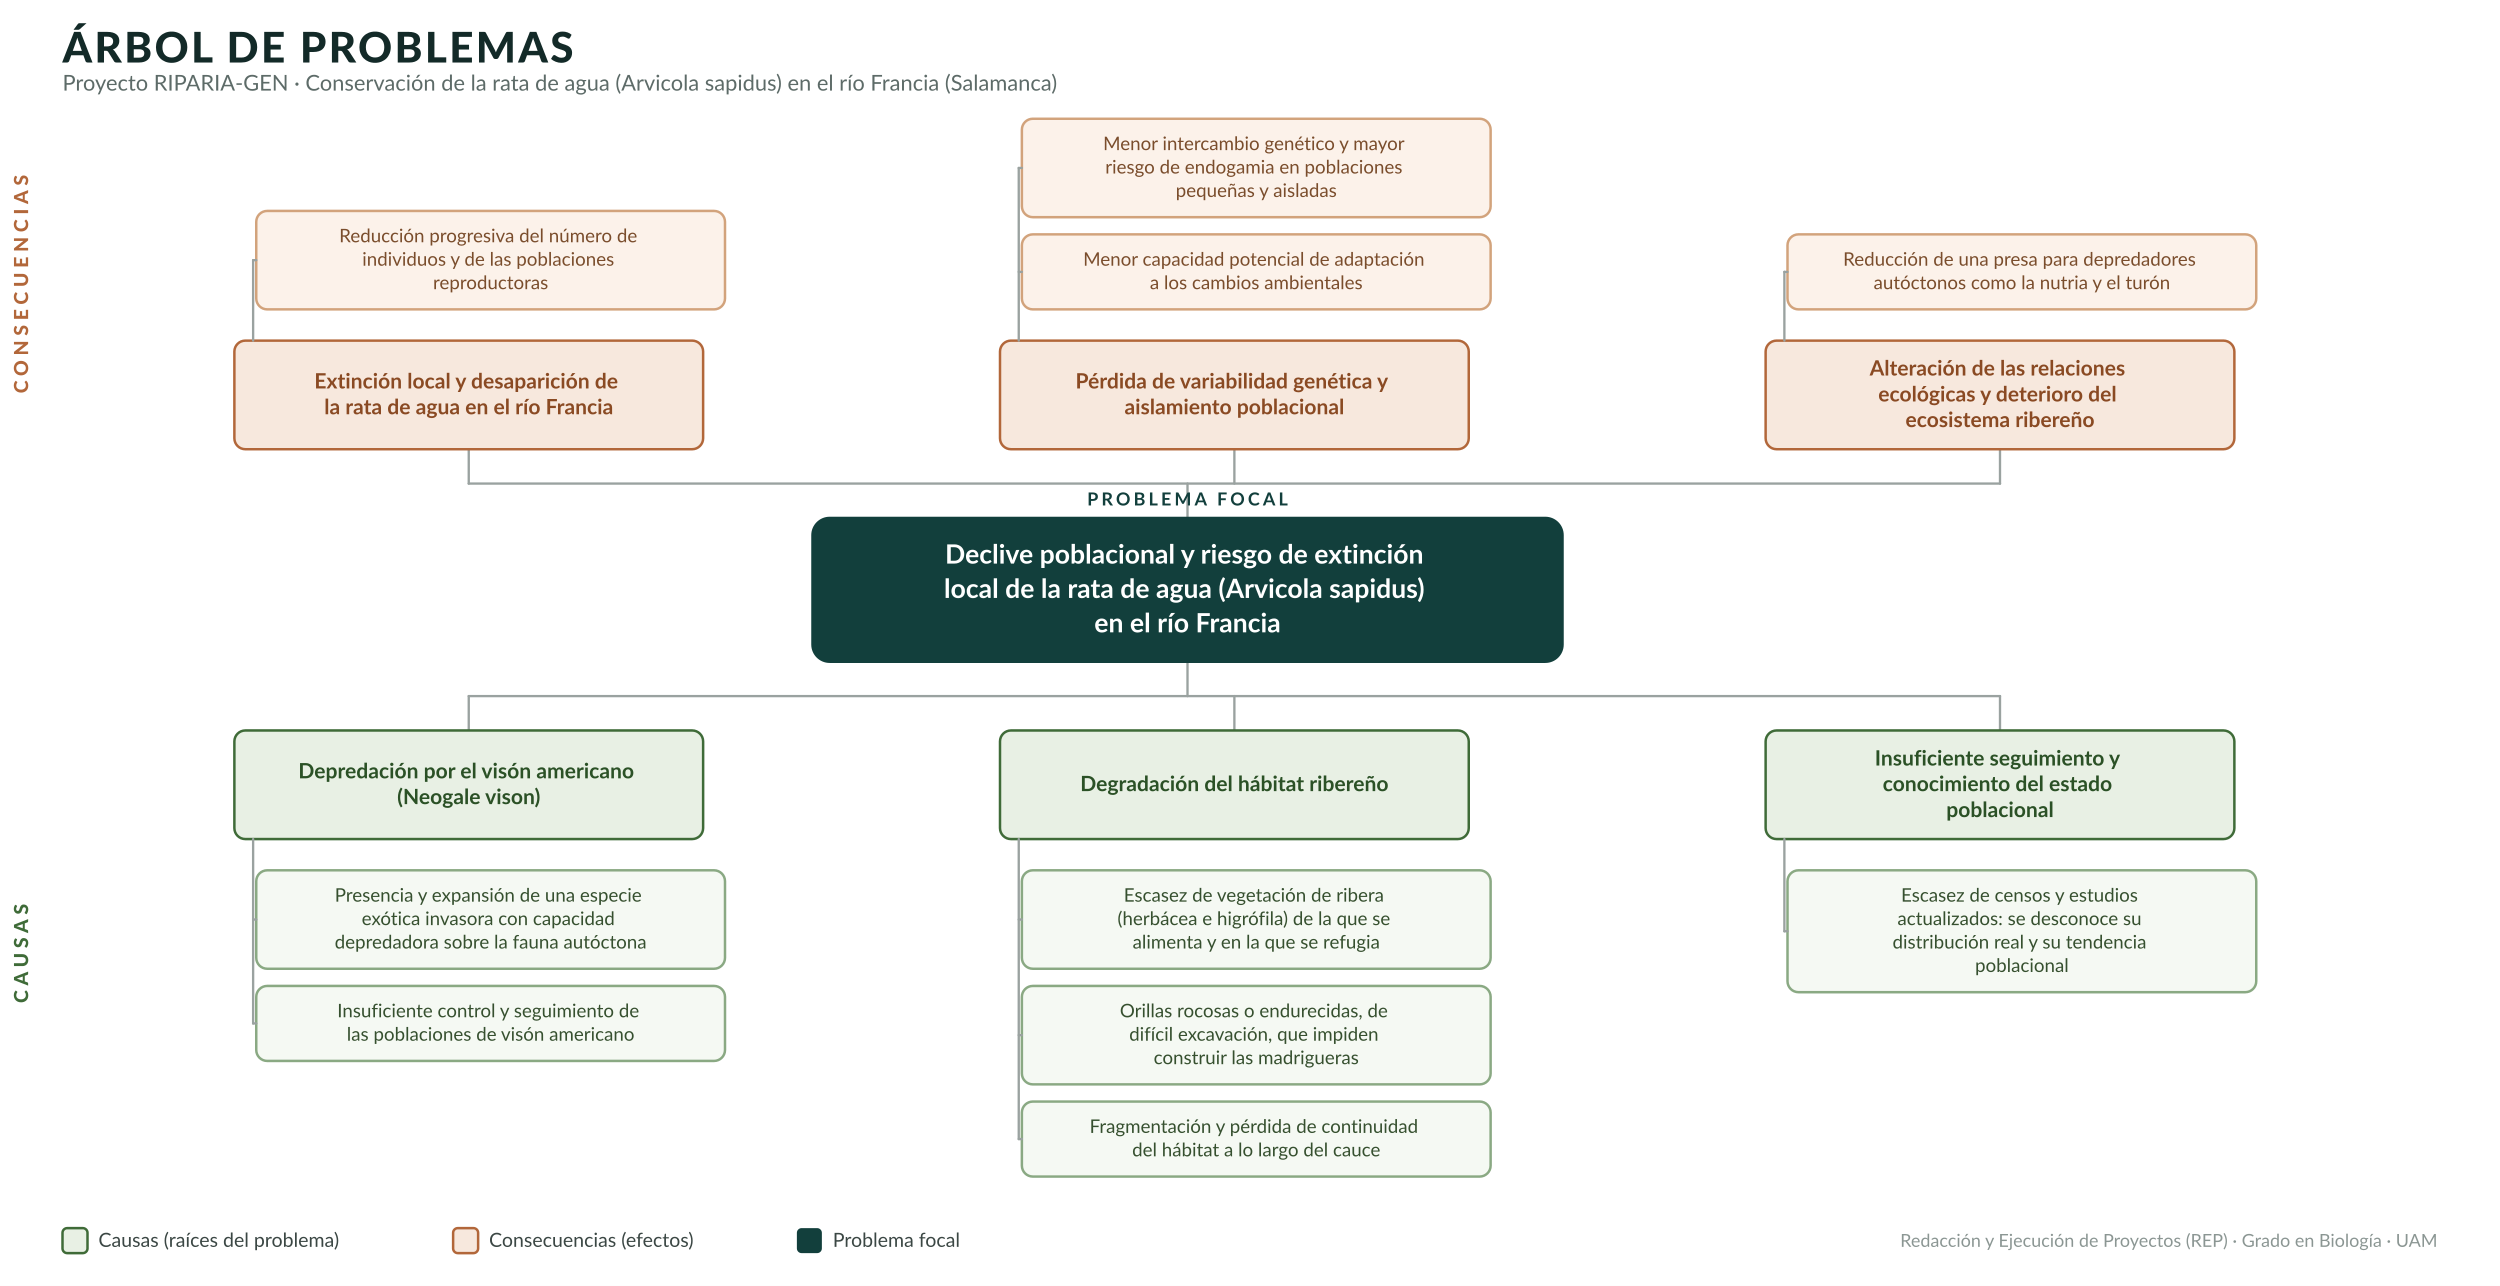
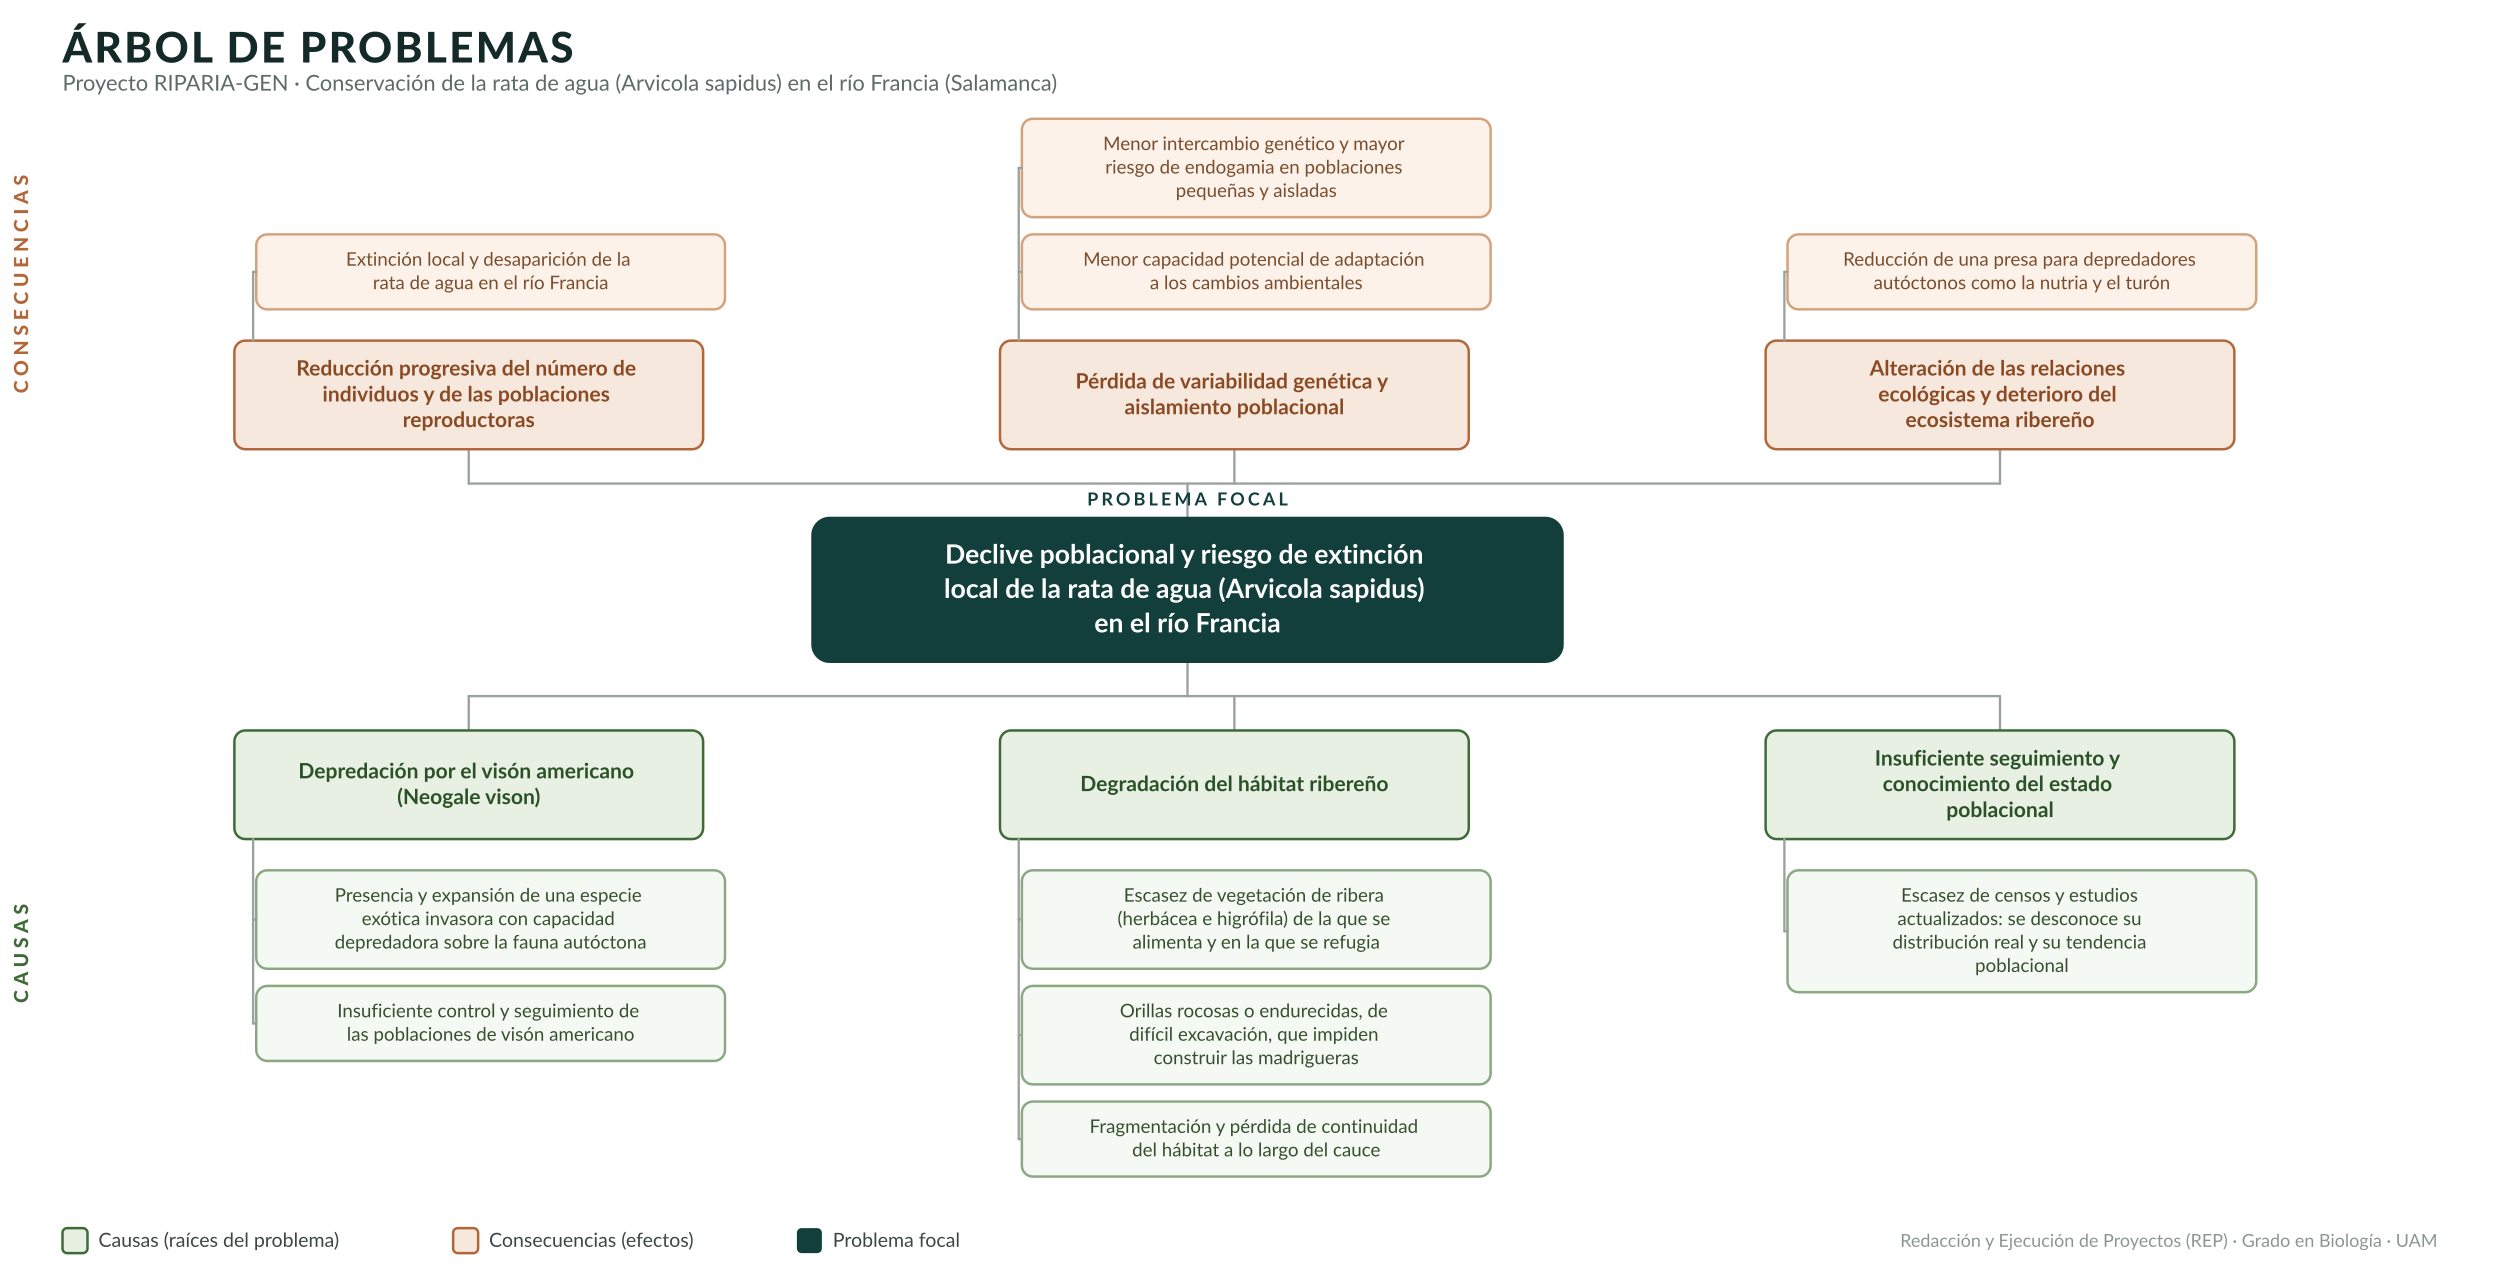
<svg xmlns="http://www.w3.org/2000/svg" viewBox="0 0 1600 823" width="1600" height="823" font-family="Lato, Arial, sans-serif">
  <rect x="0" y="0" width="1600" height="823.0" fill="#ffffff" />
  <line x1="300.0" y1="287.5" x2="300.0" y2="309.5" stroke="#9aa2a0" stroke-width="1.5" stroke-linecap="round" />
  <line x1="790.0" y1="287.5" x2="790.0" y2="309.5" stroke="#9aa2a0" stroke-width="1.5" stroke-linecap="round" />
  <line x1="1280.0" y1="287.5" x2="1280.0" y2="309.5" stroke="#9aa2a0" stroke-width="1.5" stroke-linecap="round" />
  <line x1="300.0" y1="309.5" x2="1280.0" y2="309.5" stroke="#9aa2a0" stroke-width="1.5" stroke-linecap="round" />
  <line x1="760.0" y1="309.5" x2="760.0" y2="331.5" stroke="#9aa2a0" stroke-width="1.5" stroke-linecap="round" />
  <line x1="760.0" y1="423.5" x2="760.0" y2="445.5" stroke="#9aa2a0" stroke-width="1.5" stroke-linecap="round" />
  <line x1="300.0" y1="445.5" x2="1280.0" y2="445.5" stroke="#9aa2a0" stroke-width="1.5" stroke-linecap="round" />
  <line x1="300.0" y1="445.5" x2="300.0" y2="467.5" stroke="#9aa2a0" stroke-width="1.5" stroke-linecap="round" />
  <line x1="790.0" y1="445.5" x2="790.0" y2="467.5" stroke="#9aa2a0" stroke-width="1.5" stroke-linecap="round" />
  <line x1="1280.0" y1="445.5" x2="1280.0" y2="467.5" stroke="#9aa2a0" stroke-width="1.5" stroke-linecap="round" />
  <rect x="150.0" y="218.0" width="300.0" height="69.5" rx="7" ry="7" fill="#f7e8dd" stroke="#b2673a" stroke-width="1.6" />
  <text text-anchor="middle" dominant-baseline="middle" font-family="Lato, Arial, sans-serif" font-size="13.5" font-weight="700" fill="#8a4a23">
-     <tspan x="300.0" y="244.5">Extinción local y desaparición de</tspan>
-     <tspan x="300.0" y="261.0">la rata de agua en el río Francia</tspan>
+     <tspan x="300.0" y="236.2">Reducción progresiva del número de</tspan>
+     <tspan x="300.0" y="252.8">individuos y de las poblaciones</tspan>
+     <tspan x="300.0" y="269.2">reproductoras</tspan>
  </text>
-   <line x1="162.0" y1="218.0" x2="162.0" y2="166.5" stroke="#9aa2a0" stroke-width="1.5" stroke-linecap="round" />
-   <rect x="164.0" y="135.0" width="300.0" height="63.0" rx="7" ry="7" fill="#fcf2ea" stroke="#d2a37c" stroke-width="1.6" />
+   <line x1="162.0" y1="218.0" x2="162.0" y2="174.0" stroke="#9aa2a0" stroke-width="1.5" stroke-linecap="round" />
+   <rect x="164.0" y="150.0" width="300.0" height="48.0" rx="7" ry="7" fill="#fcf2ea" stroke="#d2a37c" stroke-width="1.6" />
  <text text-anchor="middle" dominant-baseline="middle" font-family="Lato, Arial, sans-serif" font-size="12" font-weight="400" fill="#7a4d2c">
-     <tspan x="314.0" y="151.5">Reducción progresiva del número de</tspan>
-     <tspan x="314.0" y="166.5">individuos y de las poblaciones</tspan>
-     <tspan x="314.0" y="181.5">reproductoras</tspan>
+     <tspan x="314.0" y="166.5">Extinción local y desaparición de la</tspan>
+     <tspan x="314.0" y="181.5">rata de agua en el río Francia</tspan>
  </text>
-   <line x1="162.0" y1="166.5" x2="164.0" y2="166.5" stroke="#9aa2a0" stroke-width="1.5" stroke-linecap="round" />
+   <line x1="162.0" y1="174.0" x2="164.0" y2="174.0" stroke="#9aa2a0" stroke-width="1.5" stroke-linecap="round" />
  <rect x="640.0" y="218.0" width="300.0" height="69.5" rx="7" ry="7" fill="#f7e8dd" stroke="#b2673a" stroke-width="1.6" />
  <text text-anchor="middle" dominant-baseline="middle" font-family="Lato, Arial, sans-serif" font-size="13.5" font-weight="700" fill="#8a4a23">
    <tspan x="790.0" y="244.5">Pérdida de variabilidad genética y</tspan>
    <tspan x="790.0" y="261.0">aislamiento poblacional</tspan>
  </text>
  <line x1="652.0" y1="218.0" x2="652.0" y2="107.5" stroke="#9aa2a0" stroke-width="1.5" stroke-linecap="round" />
  <rect x="654.0" y="76.0" width="300.0" height="63.0" rx="7" ry="7" fill="#fcf2ea" stroke="#d2a37c" stroke-width="1.6" />
  <text text-anchor="middle" dominant-baseline="middle" font-family="Lato, Arial, sans-serif" font-size="12" font-weight="400" fill="#7a4d2c">
    <tspan x="804.0" y="92.5">Menor intercambio genético y mayor</tspan>
    <tspan x="804.0" y="107.5">riesgo de endogamia en poblaciones</tspan>
    <tspan x="804.0" y="122.5">pequeñas y aisladas</tspan>
  </text>
  <line x1="652.0" y1="107.5" x2="654.0" y2="107.5" stroke="#9aa2a0" stroke-width="1.5" stroke-linecap="round" />
  <rect x="654.0" y="150.0" width="300.0" height="48.0" rx="7" ry="7" fill="#fcf2ea" stroke="#d2a37c" stroke-width="1.6" />
  <text text-anchor="middle" dominant-baseline="middle" font-family="Lato, Arial, sans-serif" font-size="12" font-weight="400" fill="#7a4d2c">
    <tspan x="804.0" y="166.5">Menor capacidad potencial de adaptación</tspan>
    <tspan x="804.0" y="181.5">a los cambios ambientales</tspan>
  </text>
  <line x1="652.0" y1="174.0" x2="654.0" y2="174.0" stroke="#9aa2a0" stroke-width="1.5" stroke-linecap="round" />
  <rect x="1130.0" y="218.0" width="300.0" height="69.5" rx="7" ry="7" fill="#f7e8dd" stroke="#b2673a" stroke-width="1.6" />
  <text text-anchor="middle" dominant-baseline="middle" font-family="Lato, Arial, sans-serif" font-size="13.5" font-weight="700" fill="#8a4a23">
    <tspan x="1280.0" y="236.2">Alteración de las relaciones</tspan>
    <tspan x="1280.0" y="252.8">ecológicas y deterioro del</tspan>
    <tspan x="1280.0" y="269.2">ecosistema ribereño</tspan>
  </text>
  <line x1="1142.0" y1="218.0" x2="1142.0" y2="174.0" stroke="#9aa2a0" stroke-width="1.5" stroke-linecap="round" />
  <rect x="1144.0" y="150.0" width="300.0" height="48.0" rx="7" ry="7" fill="#fcf2ea" stroke="#d2a37c" stroke-width="1.6" />
  <text text-anchor="middle" dominant-baseline="middle" font-family="Lato, Arial, sans-serif" font-size="12" font-weight="400" fill="#7a4d2c">
    <tspan x="1294.0" y="166.5">Reducción de una presa para depredadores</tspan>
    <tspan x="1294.0" y="181.5">autóctonos como la nutria y el turón</tspan>
  </text>
  <line x1="1142.0" y1="174.0" x2="1144.0" y2="174.0" stroke="#9aa2a0" stroke-width="1.5" stroke-linecap="round" />
  <rect x="520.0" y="331.5" width="480.0" height="92.0" rx="11" ry="11" fill="#123f3c" stroke="#123f3c" stroke-width="1.6" />
  <text text-anchor="middle" dominant-baseline="middle" font-family="Lato, Arial, sans-serif" font-size="17" font-weight="700" fill="#fff">
    <tspan x="760.0" y="355.5">Declive poblacional y riesgo de extinción</tspan>
    <tspan x="760.0" y="377.5">local de la rata de agua (Arvicola sapidus)</tspan>
    <tspan x="760.0" y="399.5">en el río Francia</tspan>
  </text>
  <text x="760" y="323.5" text-anchor="middle" font-family="Lato, Arial, sans-serif" font-size="11.5" font-weight="700" letter-spacing="2" fill="#123f3c">PROBLEMA  FOCAL</text>
  <rect x="150.0" y="467.5" width="300.0" height="69.5" rx="7" ry="7" fill="#e8f0e4" stroke="#3f6b38" stroke-width="1.6" />
  <text text-anchor="middle" dominant-baseline="middle" font-family="Lato, Arial, sans-serif" font-size="13.5" font-weight="700" fill="#2b5126">
    <tspan x="300.0" y="494.0">Depredación por el visón americano</tspan>
    <tspan x="300.0" y="510.5">(Neogale vison)</tspan>
  </text>
  <line x1="162.0" y1="537.0" x2="162.0" y2="655.0" stroke="#9aa2a0" stroke-width="1.5" stroke-linecap="round" />
  <rect x="164.0" y="557.0" width="300.0" height="63.0" rx="7" ry="7" fill="#f5f9f3" stroke="#8aa983" stroke-width="1.6" />
  <text text-anchor="middle" dominant-baseline="middle" font-family="Lato, Arial, sans-serif" font-size="12" font-weight="400" fill="#36502f">
    <tspan x="314.0" y="573.5">Presencia y expansión de una especie</tspan>
    <tspan x="314.0" y="588.5">exótica invasora con capacidad</tspan>
    <tspan x="314.0" y="603.5">depredadora sobre la fauna autóctona</tspan>
  </text>
  <line x1="162.0" y1="588.5" x2="164.0" y2="588.5" stroke="#9aa2a0" stroke-width="1.5" stroke-linecap="round" />
  <rect x="164.0" y="631.0" width="300.0" height="48.0" rx="7" ry="7" fill="#f5f9f3" stroke="#8aa983" stroke-width="1.6" />
  <text text-anchor="middle" dominant-baseline="middle" font-family="Lato, Arial, sans-serif" font-size="12" font-weight="400" fill="#36502f">
    <tspan x="314.0" y="647.5">Insuficiente control y seguimiento de</tspan>
    <tspan x="314.0" y="662.5">las poblaciones de visón americano</tspan>
  </text>
  <line x1="162.0" y1="655.0" x2="164.0" y2="655.0" stroke="#9aa2a0" stroke-width="1.5" stroke-linecap="round" />
  <rect x="640.0" y="467.5" width="300.0" height="69.5" rx="7" ry="7" fill="#e8f0e4" stroke="#3f6b38" stroke-width="1.6" />
  <text text-anchor="middle" dominant-baseline="middle" font-family="Lato, Arial, sans-serif" font-size="13.5" font-weight="700" fill="#2b5126">
    <tspan x="790.0" y="502.2">Degradación del hábitat ribereño</tspan>
  </text>
  <line x1="652.0" y1="537.0" x2="652.0" y2="729.0" stroke="#9aa2a0" stroke-width="1.5" stroke-linecap="round" />
  <rect x="654.0" y="557.0" width="300.0" height="63.0" rx="7" ry="7" fill="#f5f9f3" stroke="#8aa983" stroke-width="1.6" />
  <text text-anchor="middle" dominant-baseline="middle" font-family="Lato, Arial, sans-serif" font-size="12" font-weight="400" fill="#36502f">
    <tspan x="804.0" y="573.5">Escasez de vegetación de ribera</tspan>
    <tspan x="804.0" y="588.5">(herbácea e higrófila) de la que se</tspan>
    <tspan x="804.0" y="603.5">alimenta y en la que se refugia</tspan>
  </text>
  <line x1="652.0" y1="588.5" x2="654.0" y2="588.5" stroke="#9aa2a0" stroke-width="1.5" stroke-linecap="round" />
  <rect x="654.0" y="631.0" width="300.0" height="63.0" rx="7" ry="7" fill="#f5f9f3" stroke="#8aa983" stroke-width="1.6" />
  <text text-anchor="middle" dominant-baseline="middle" font-family="Lato, Arial, sans-serif" font-size="12" font-weight="400" fill="#36502f">
    <tspan x="804.0" y="647.5">Orillas rocosas o endurecidas, de</tspan>
    <tspan x="804.0" y="662.5">difícil excavación, que impiden</tspan>
    <tspan x="804.0" y="677.5">construir las madrigueras</tspan>
  </text>
  <line x1="652.0" y1="662.5" x2="654.0" y2="662.5" stroke="#9aa2a0" stroke-width="1.5" stroke-linecap="round" />
  <rect x="654.0" y="705.0" width="300.0" height="48.0" rx="7" ry="7" fill="#f5f9f3" stroke="#8aa983" stroke-width="1.6" />
  <text text-anchor="middle" dominant-baseline="middle" font-family="Lato, Arial, sans-serif" font-size="12" font-weight="400" fill="#36502f">
    <tspan x="804.0" y="721.5">Fragmentación y pérdida de continuidad</tspan>
    <tspan x="804.0" y="736.5">del hábitat a lo largo del cauce</tspan>
  </text>
  <line x1="652.0" y1="729.0" x2="654.0" y2="729.0" stroke="#9aa2a0" stroke-width="1.5" stroke-linecap="round" />
  <rect x="1130.0" y="467.5" width="300.0" height="69.5" rx="7" ry="7" fill="#e8f0e4" stroke="#3f6b38" stroke-width="1.6" />
  <text text-anchor="middle" dominant-baseline="middle" font-family="Lato, Arial, sans-serif" font-size="13.5" font-weight="700" fill="#2b5126">
    <tspan x="1280.0" y="485.8">Insuficiente seguimiento y</tspan>
    <tspan x="1280.0" y="502.2">conocimiento del estado</tspan>
    <tspan x="1280.0" y="518.8">poblacional</tspan>
  </text>
  <line x1="1142.0" y1="537.0" x2="1142.0" y2="596.0" stroke="#9aa2a0" stroke-width="1.5" stroke-linecap="round" />
  <rect x="1144.0" y="557.0" width="300.0" height="78.0" rx="7" ry="7" fill="#f5f9f3" stroke="#8aa983" stroke-width="1.6" />
  <text text-anchor="middle" dominant-baseline="middle" font-family="Lato, Arial, sans-serif" font-size="12" font-weight="400" fill="#36502f">
    <tspan x="1294.0" y="573.5">Escasez de censos y estudios</tspan>
    <tspan x="1294.0" y="588.5">actualizados: se desconoce su</tspan>
    <tspan x="1294.0" y="603.5">distribución real y su tendencia</tspan>
    <tspan x="1294.0" y="618.5">poblacional</tspan>
  </text>
  <line x1="1142.0" y1="596.0" x2="1144.0" y2="596.0" stroke="#9aa2a0" stroke-width="1.5" stroke-linecap="round" />
  <text x="40" y="40" font-family="Lato, Arial, sans-serif" font-size="27" font-weight="800" letter-spacing="1.5" fill="#132a28">ÁRBOL DE PROBLEMAS</text>
  <text x="40" y="58" font-family="Lato, Arial, sans-serif" font-size="14" fill="#5d6b68">Proyecto RIPARIA-GEN · Conservación de la rata de agua (Arvicola sapidus) en el río Francia (Salamanca)</text>
  <text x="18" y="181.8" transform="rotate(-90 18 181.8)" text-anchor="middle" font-family="Lato, Arial, sans-serif" font-size="12.5" font-weight="800" letter-spacing="3" fill="#b2673a">CONSECUENCIAS</text>
  <text x="18" y="610.2" transform="rotate(-90 18 610.2)" text-anchor="middle" font-family="Lato, Arial, sans-serif" font-size="12.5" font-weight="800" letter-spacing="3" fill="#3f6b38">CAUSAS</text>
  <rect x="40" y="786.0" width="16" height="16" rx="3" fill="#e8f0e4" stroke="#3f6b38" stroke-width="1.6" />
  <text x="63" y="798.0" font-family="Lato, Arial, sans-serif" font-size="12.5" fill="#3b4744">Causas (raíces del problema)</text>
  <rect x="290" y="786.0" width="16" height="16" rx="3" fill="#f7e8dd" stroke="#b2673a" stroke-width="1.6" />
  <text x="313" y="798.0" font-family="Lato, Arial, sans-serif" font-size="12.5" fill="#3b4744">Consecuencias (efectos)</text>
  <rect x="510" y="786.0" width="16" height="16" rx="3" fill="#123f3c" />
  <text x="533" y="798.0" font-family="Lato, Arial, sans-serif" font-size="12.5" fill="#3b4744">Problema focal</text>
  <text x="1560" y="798.0" text-anchor="end" font-family="Lato, Arial, sans-serif" font-size="11.5" fill="#8b9693">Redacción y Ejecución de Proyectos (REP) · Grado en Biología · UAM</text>
</svg>
